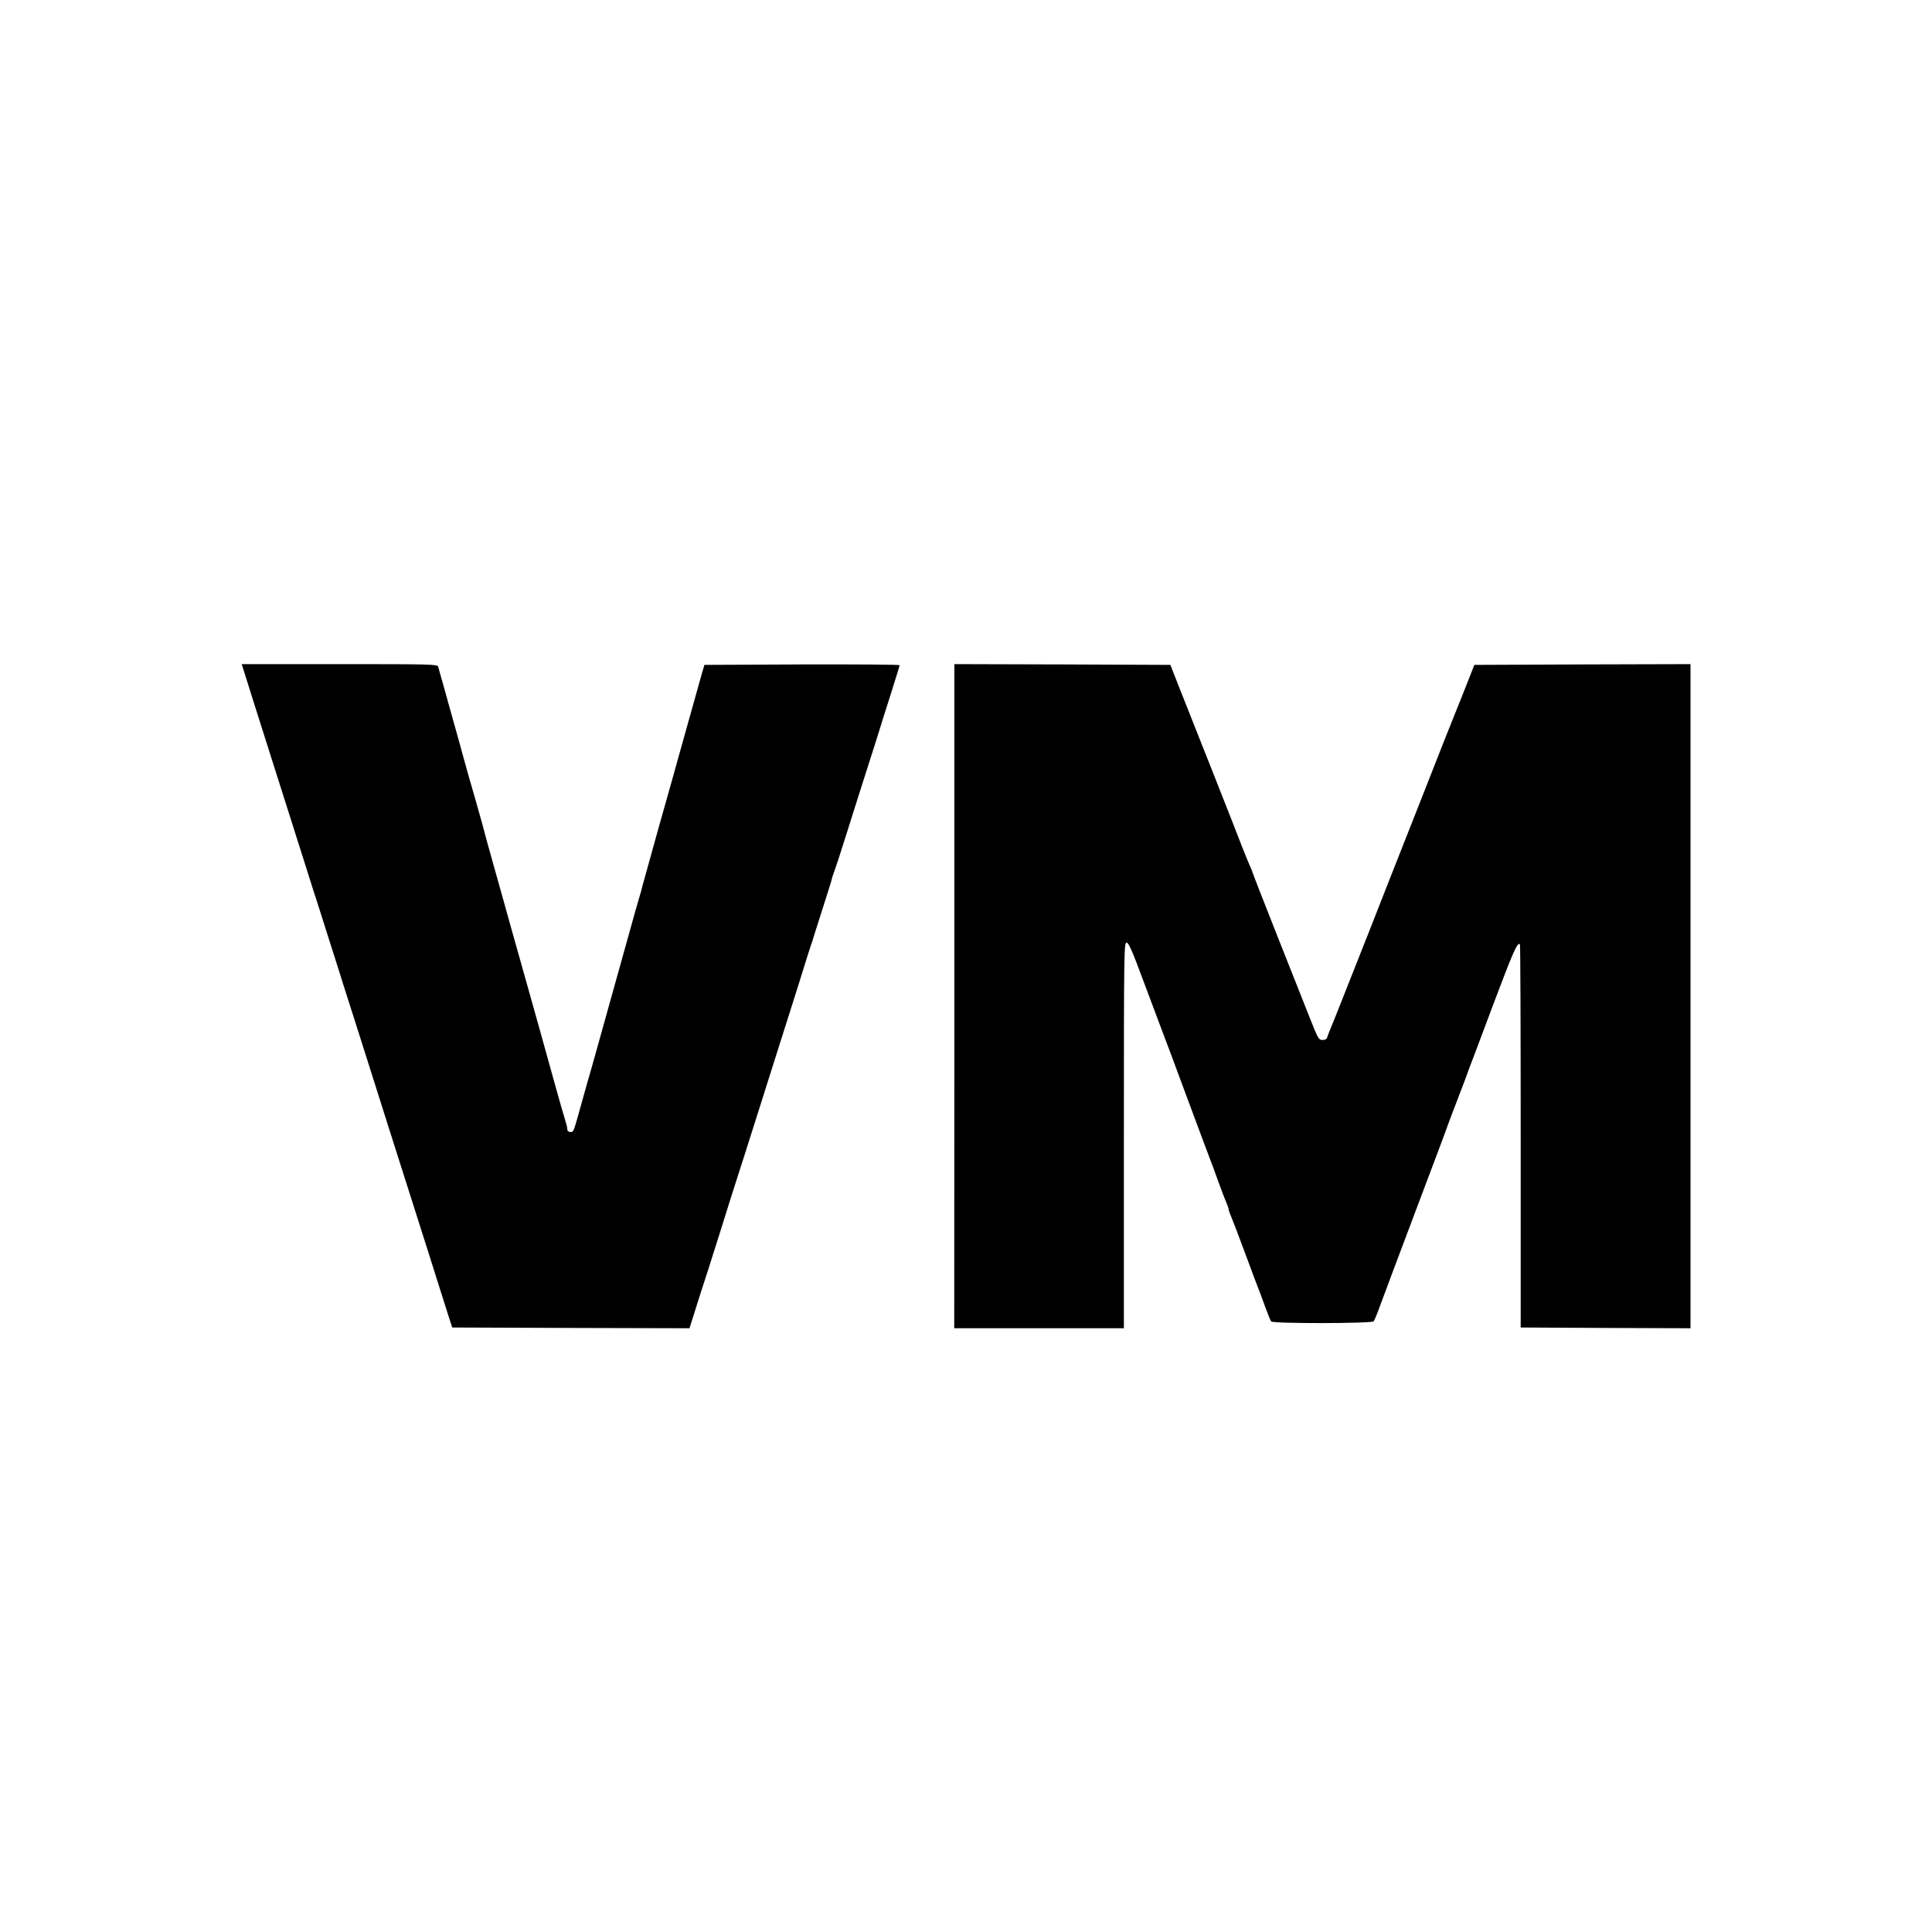
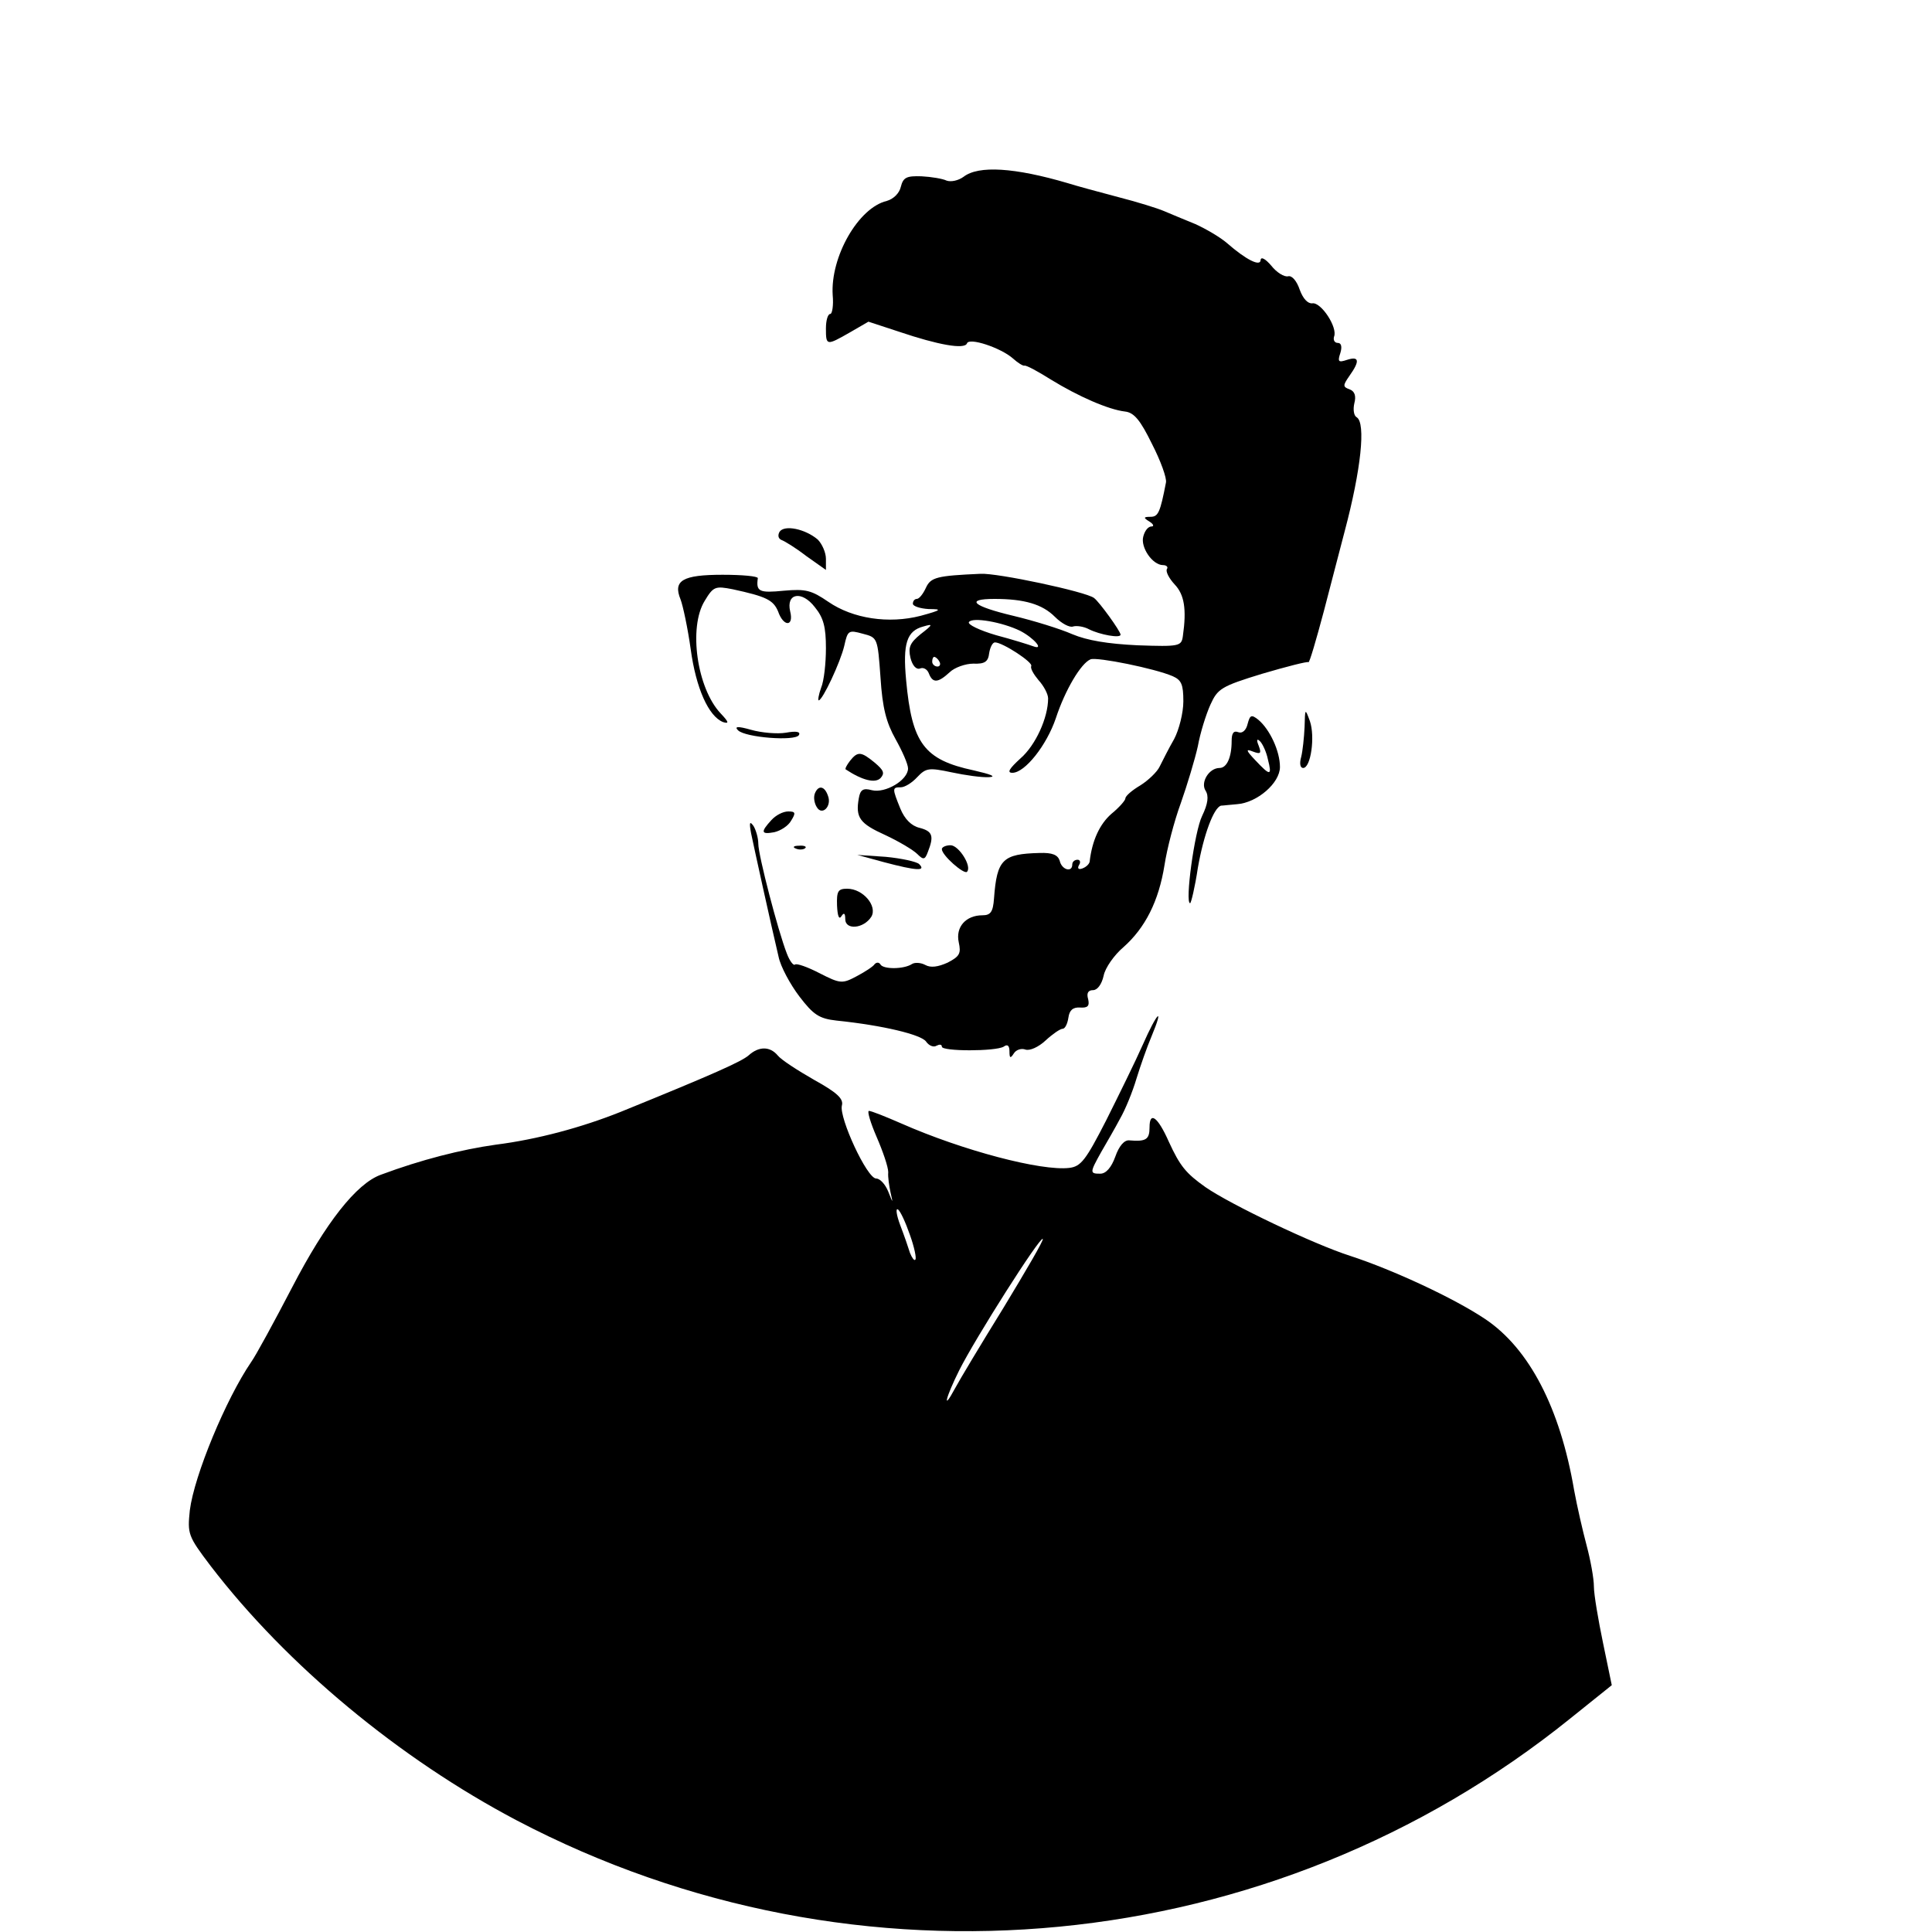
- <svg xmlns="http://www.w3.org/2000/svg" version="1.0" width="1280pt" height="1280pt" viewBox="0 0 1280 1280" preserveAspectRatio="xMidYMid meet">
-   <g transform="translate(0,1280) scale(0.1,-0.1)" fill="#000000" stroke="none">
-     <path d="M1610 8373 c5 -16 36 -116 70 -223 62 -197 86 -270 203 -640 36 -113 93 -293 127 -400 34 -107 66 -208 71 -225 6 -16 21 -64 34 -105 13 -41 42 -133 65 -205 23 -71 54 -170 70 -220 15 -49 60 -191 100 -315 39 -124 84 -265 100 -315 15 -49 72 -227 125 -395 53 -168 144 -453 202 -635 58 -181 117 -370 133 -420 15 -49 41 -130 57 -180 l29 -90 786 -3 786 -2 37 117 c20 65 59 186 86 268 51 160 132 417 134 425 1 3 11 34 22 70 41 126 135 422 188 590 13 41 69 219 125 395 56 176 114 361 130 410 52 168 81 260 87 275 3 8 7 20 8 25 2 6 30 97 64 202 34 106 62 195 62 198 -1 3 8 29 18 57 11 29 45 134 76 233 31 99 72 227 90 285 19 58 63 197 99 310 35 113 87 277 115 365 28 88 51 164 51 168 0 4 -291 6 -647 5 l-646 -3 -19 -65 c-10 -36 -59 -209 -108 -385 -49 -176 -130 -466 -181 -645 -50 -179 -95 -341 -100 -360 -5 -19 -11 -42 -13 -50 -3 -8 -18 -62 -35 -120 -16 -58 -91 -325 -166 -595 -75 -269 -140 -503 -146 -520 -5 -16 -22 -77 -38 -135 -63 -227 -60 -220 -81 -220 -11 0 -21 7 -21 15 -1 8 -2 18 -3 23 -8 29 -29 102 -37 127 -5 17 -25 89 -45 160 -32 116 -168 605 -194 695 -5 19 -44 157 -86 305 -41 149 -98 350 -125 447 -27 97 -52 185 -54 195 -2 10 -30 113 -63 228 -34 116 -70 244 -81 285 -11 41 -38 140 -61 220 -22 80 -55 195 -71 255 -17 61 -34 118 -36 128 -5 16 -45 17 -654 17 l-648 0 9 -27z" />
-     <path d="M6323 6200 l-1 -2200 562 0 562 0 0 1278 c0 1214 1 1277 18 1277 14 0 39 -58 121 -280 58 -154 113 -302 124 -330 11 -27 79 -210 151 -405 73 -195 142 -382 155 -415 13 -33 40 -105 59 -160 20 -55 43 -115 51 -133 8 -18 15 -37 15 -43 0 -6 6 -25 14 -42 8 -18 51 -131 96 -252 45 -121 85 -229 90 -240 5 -11 23 -60 41 -110 18 -49 36 -94 41 -100 14 -15 666 -14 679 1 5 6 25 54 43 105 19 52 125 335 236 629 111 294 206 546 210 560 5 14 36 97 70 185 34 88 63 165 64 170 2 6 6 17 9 25 4 8 74 195 156 414 136 361 164 426 181 410 3 -3 5 -576 5 -1272 l0 -1267 563 -3 562 -2 0 2200 0 2200 -716 -2 -716 -3 -59 -150 c-33 -82 -63 -159 -68 -170 -5 -11 -114 -285 -241 -610 -128 -324 -270 -684 -315 -800 -46 -115 -122 -309 -170 -430 -48 -121 -92 -233 -100 -250 -7 -16 -16 -40 -20 -52 -4 -17 -14 -23 -33 -23 -25 0 -30 9 -79 133 -29 72 -127 320 -218 550 -91 230 -165 420 -165 423 0 3 -8 24 -19 47 -10 23 -30 71 -44 107 -60 156 -286 728 -432 1095 l-51 130 -716 3 -715 2 0 -2200z" />
+ <svg xmlns="http://www.w3.org/2000/svg" version="1.0" width="400pt" height="400pt" viewBox="0 0 400 400" preserveAspectRatio="xMidYMid meet">
+   <g transform="translate(0,400) scale(0.1,-0.1)" fill="#000000" stroke="none">
+     <path d="M1995 3634 c-11 -8 -26 -11 -35 -8 -8 4 -32 8 -52 9 -31 1 -38 -2 -43 -22 -3 -13 -15 -25 -29 -29 -59 -14 -117 -116 -112 -195 2 -21 -1 -39 -5 -39 -5 0 -9 -13 -9 -30 0 -36 1 -36 50 -8 l38 22 64 -21 c80 -27 135 -37 140 -24 4 13 70 -9 95 -31 10 -9 21 -16 24 -15 4 1 28 -12 55 -29 57 -35 119 -62 153 -66 19 -2 32 -18 56 -67 18 -35 31 -71 29 -80 -12 -62 -16 -71 -32 -71 -15 0 -15 -2 -2 -10 8 -5 10 -10 4 -10 -7 0 -14 -9 -17 -21 -6 -22 19 -59 41 -59 7 0 11 -4 8 -8 -3 -5 4 -19 16 -32 20 -21 25 -51 17 -107 -3 -21 -7 -22 -94 -19 -62 3 -104 10 -135 23 -25 11 -80 28 -122 38 -84 20 -101 35 -39 35 62 0 99 -11 125 -37 14 -14 31 -23 38 -20 7 2 22 0 33 -6 22 -11 65 -19 65 -11 0 7 -44 68 -55 76 -17 13 -200 52 -235 50 -90 -4 -103 -7 -113 -29 -6 -13 -14 -23 -19 -23 -4 0 -8 -4 -8 -10 0 -5 15 -10 33 -11 28 0 27 -2 -17 -14 -66 -17 -140 -6 -191 29 -35 24 -47 27 -92 23 -51 -5 -58 -2 -54 26 0 4 -32 7 -73 7 -83 0 -103 -12 -87 -51 5 -13 15 -60 21 -103 11 -81 37 -139 67 -151 13 -4 12 0 -5 18 -49 52 -67 178 -33 233 18 30 22 31 58 24 69 -15 84 -22 94 -46 11 -32 33 -32 25 0 -9 38 24 44 51 9 18 -22 23 -41 23 -85 0 -31 -4 -68 -10 -82 -5 -14 -7 -26 -5 -26 8 0 45 79 53 113 7 32 9 33 38 25 31 -8 31 -8 37 -91 4 -63 12 -93 31 -127 14 -25 26 -52 26 -61 0 -24 -47 -52 -75 -45 -18 5 -24 1 -27 -17 -7 -40 2 -52 55 -76 28 -13 58 -31 66 -39 13 -13 16 -12 22 4 13 33 10 43 -17 50 -17 4 -31 18 -40 40 -17 42 -17 44 1 44 8 0 23 9 34 21 18 19 24 20 71 10 28 -6 63 -11 78 -10 16 1 3 6 -32 14 -103 22 -128 56 -140 187 -7 75 1 102 36 111 20 6 20 4 -6 -16 -22 -18 -26 -27 -21 -49 4 -16 12 -25 20 -22 7 3 15 -2 18 -10 8 -21 19 -20 43 2 10 10 33 18 49 18 24 -1 31 4 33 22 2 12 7 22 12 22 16 0 80 -42 75 -49 -2 -5 5 -17 15 -29 11 -12 20 -29 20 -38 0 -40 -26 -97 -57 -124 -23 -21 -29 -30 -17 -30 26 0 71 57 90 113 19 58 52 114 72 122 14 5 133 -19 170 -35 18 -8 22 -17 22 -52 0 -24 -9 -59 -19 -78 -11 -19 -24 -45 -30 -57 -5 -11 -24 -29 -40 -39 -17 -10 -31 -22 -31 -27 0 -4 -13 -19 -29 -32 -24 -21 -40 -55 -45 -99 -1 -5 -7 -11 -15 -14 -8 -3 -11 0 -7 7 4 6 2 11 -3 11 -6 0 -11 -4 -11 -10 0 -17 -22 -11 -26 8 -4 12 -15 17 -42 16 -76 -2 -88 -13 -94 -94 -2 -28 -7 -35 -24 -35 -34 0 -56 -24 -49 -56 5 -23 2 -29 -23 -42 -20 -9 -35 -11 -46 -5 -9 5 -22 6 -28 2 -17 -11 -59 -11 -65 -1 -3 5 -8 5 -12 1 -3 -5 -20 -16 -37 -25 -30 -16 -34 -16 -77 6 -25 13 -48 21 -51 18 -3 -3 -11 7 -17 23 -18 46 -59 203 -59 227 0 12 -5 29 -10 37 -8 11 -9 7 -5 -15 6 -29 40 -184 57 -256 4 -20 24 -57 43 -82 29 -38 41 -46 77 -50 97 -10 174 -29 185 -43 6 -9 16 -13 22 -9 6 3 11 3 11 -2 0 -10 111 -10 128 0 8 6 12 2 12 -10 0 -14 2 -15 9 -4 5 8 16 11 24 8 9 -3 27 5 42 19 14 13 30 24 35 24 5 0 10 10 12 23 2 15 9 22 24 21 16 -1 20 3 17 17 -4 13 0 19 10 19 9 0 18 12 22 30 3 16 22 43 41 59 45 40 73 95 85 170 5 33 20 91 34 129 13 37 29 90 35 117 5 28 17 66 26 86 15 33 22 38 107 64 51 15 94 26 96 24 2 -2 16 46 32 106 16 61 35 135 43 165 34 128 44 224 25 236 -6 3 -8 16 -5 29 4 15 1 25 -10 29 -14 5 -14 8 0 28 22 31 20 41 -5 33 -18 -6 -20 -4 -14 14 4 13 2 21 -5 21 -7 0 -10 6 -8 13 8 19 -27 72 -45 69 -9 -1 -19 9 -26 28 -6 18 -16 30 -24 28 -8 -2 -24 8 -35 22 -12 14 -21 19 -22 12 0 -15 -30 0 -70 35 -14 12 -43 29 -65 39 -22 9 -51 21 -65 27 -14 6 -56 19 -95 29 -38 10 -86 23 -105 29 -109 32 -184 37 -215 13z m117 -940 c29 -15 51 -41 27 -32 -8 3 -43 14 -77 23 -34 10 -59 22 -56 27 7 11 69 0 106 -18z m-167 -64 c3 -5 1 -10 -4 -10 -6 0 -11 5 -11 10 0 6 2 10 4 10 3 0 8 -4 11 -10z" />
+     <path d="M1614 2899 c-4 -7 -3 -14 4 -17 6 -2 29 -16 51 -33 l41 -29 0 23 c0 13 -8 31 -17 40 -26 22 -69 31 -79 16z" />
+     <path d="M2701 2495 c-1 -22 -4 -50 -7 -62 -4 -14 -2 -23 4 -23 16 0 25 65 14 97 -10 27 -10 27 -11 -12z" />
+     <path d="M2583 2501 c-3 -13 -11 -20 -19 -17 -10 4 -14 -2 -14 -18 0 -34 -10 -56 -25 -56 -22 0 -40 -30 -29 -47 7 -11 5 -27 -7 -52 -16 -32 -36 -181 -25 -181 2 0 10 33 16 73 12 69 33 125 48 129 4 0 19 2 33 3 42 3 89 44 89 77 0 33 -21 78 -45 98 -14 11 -17 10 -22 -9z m42 -73 c9 -35 5 -35 -26 -2 -20 21 -20 24 -5 18 16 -6 18 -4 12 12 -5 12 -4 16 3 9 5 -5 13 -22 16 -37z" />
+     <path d="M1528 2488 c15 -15 118 -23 126 -10 4 7 -5 9 -27 5 -18 -3 -51 0 -72 6 -28 8 -35 7 -27 -1z" />
+     <path d="M1760 2425 c-7 -9 -11 -17 -9 -18 35 -23 61 -29 72 -18 9 10 7 16 -12 32 -28 23 -35 24 -51 4z" />
+     <path d="M1687 2357 c-3 -8 -1 -20 4 -28 11 -19 32 2 23 24 -7 20 -20 22 -27 4z" />
+     <path d="M1597 2302 c-23 -25 -21 -30 6 -25 13 3 29 13 35 24 10 16 9 19 -6 19 -11 0 -26 -8 -35 -18z" />
+     <path d="M1648 2243 c7 -3 16 -2 19 1 4 3 -2 6 -13 5 -11 0 -14 -3 -6 -6z" />
+     <path d="M1950 2242 c0 -13 46 -53 52 -47 11 11 -17 55 -34 55 -10 0 -18 -4 -18 -8z" />
+     <path d="M1830 2215 c68 -18 88 -19 73 -4 -5 5 -37 12 -69 15 l-59 4 55 -15z" />
+     <path d="M1733 2125 c1 -21 4 -30 9 -22 5 8 8 7 8 -6 0 -23 38 -20 54 5 13 22 -17 58 -50 58 -19 0 -22 -5 -21 -35z" />
+     <path d="M2366 1837 c-15 -34 -50 -105 -76 -157 -42 -82 -52 -95 -76 -98 -58 -7 -221 36 -348 92 -32 14 -62 26 -67 26 -4 0 3 -24 16 -54 13 -30 24 -62 24 -73 -1 -10 2 -29 5 -43 5 -22 5 -22 -5 3 -6 15 -17 27 -25 27 -19 0 -77 126 -71 151 4 14 -10 27 -57 53 -35 20 -69 42 -76 51 -16 19 -39 19 -60 0 -15 -13 -73 -39 -265 -117 -80 -32 -172 -57 -259 -68 -71 -10 -154 -31 -237 -62 -51 -18 -115 -100 -184 -233 -37 -71 -75 -141 -85 -155 -52 -76 -118 -235 -127 -307 -5 -49 -4 -53 43 -115 158 -206 391 -399 634 -527 705 -370 1563 -287 2181 211 l86 69 -18 87 c-10 48 -19 101 -19 117 0 17 -7 55 -15 85 -8 30 -20 82 -26 115 -29 170 -93 293 -184 354 -64 43 -191 102 -280 131 -75 24 -247 106 -299 142 -41 29 -53 44 -76 94 -23 52 -40 64 -40 30 0 -25 -7 -30 -42 -27 -10 1 -21 -11 -29 -34 -8 -22 -19 -35 -31 -35 -22 0 -22 2 2 45 11 19 29 50 39 69 11 19 26 56 34 83 8 26 22 66 31 87 27 65 12 51 -18 -17z m-482 -394 c9 -25 14 -49 11 -51 -2 -3 -7 4 -11 14 -3 10 -12 36 -20 57 -8 21 -10 36 -5 33 5 -3 16 -27 25 -53z m194 -150 c-47 -76 -92 -151 -101 -168 -27 -50 -19 -18 9 38 33 66 167 277 173 272 2 -3 -35 -66 -81 -142z" />
  </g>
</svg>
